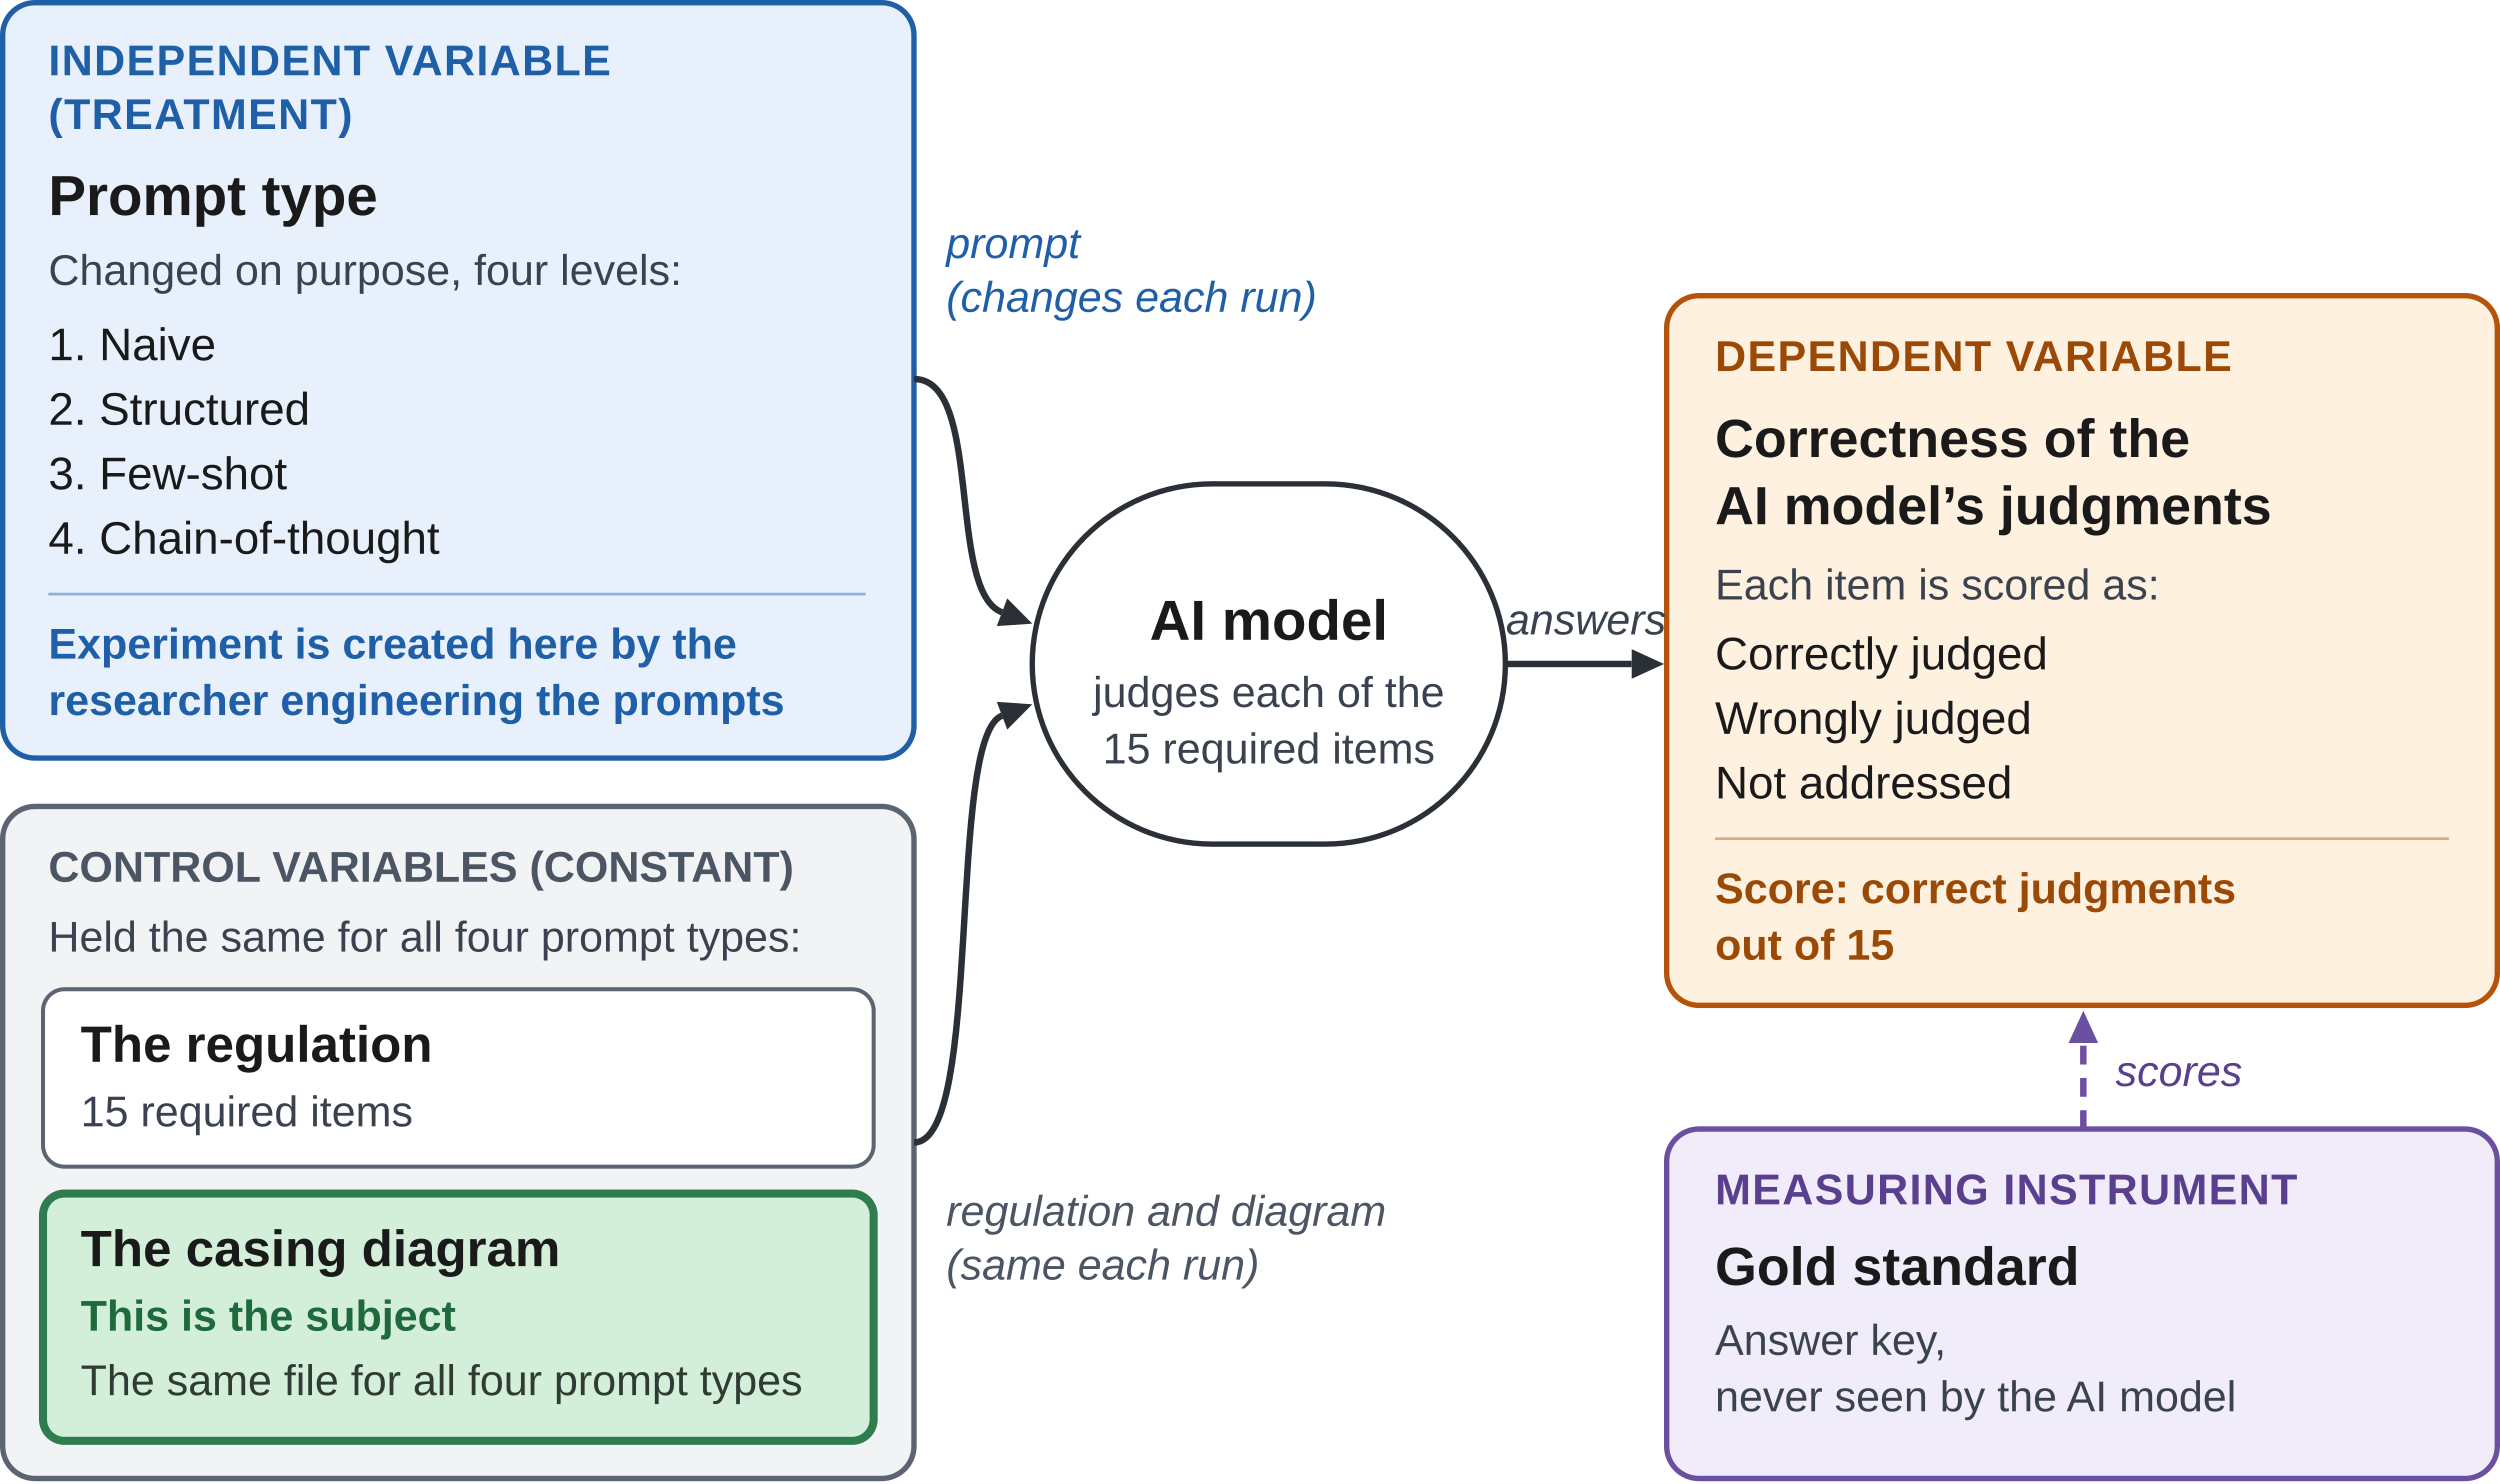
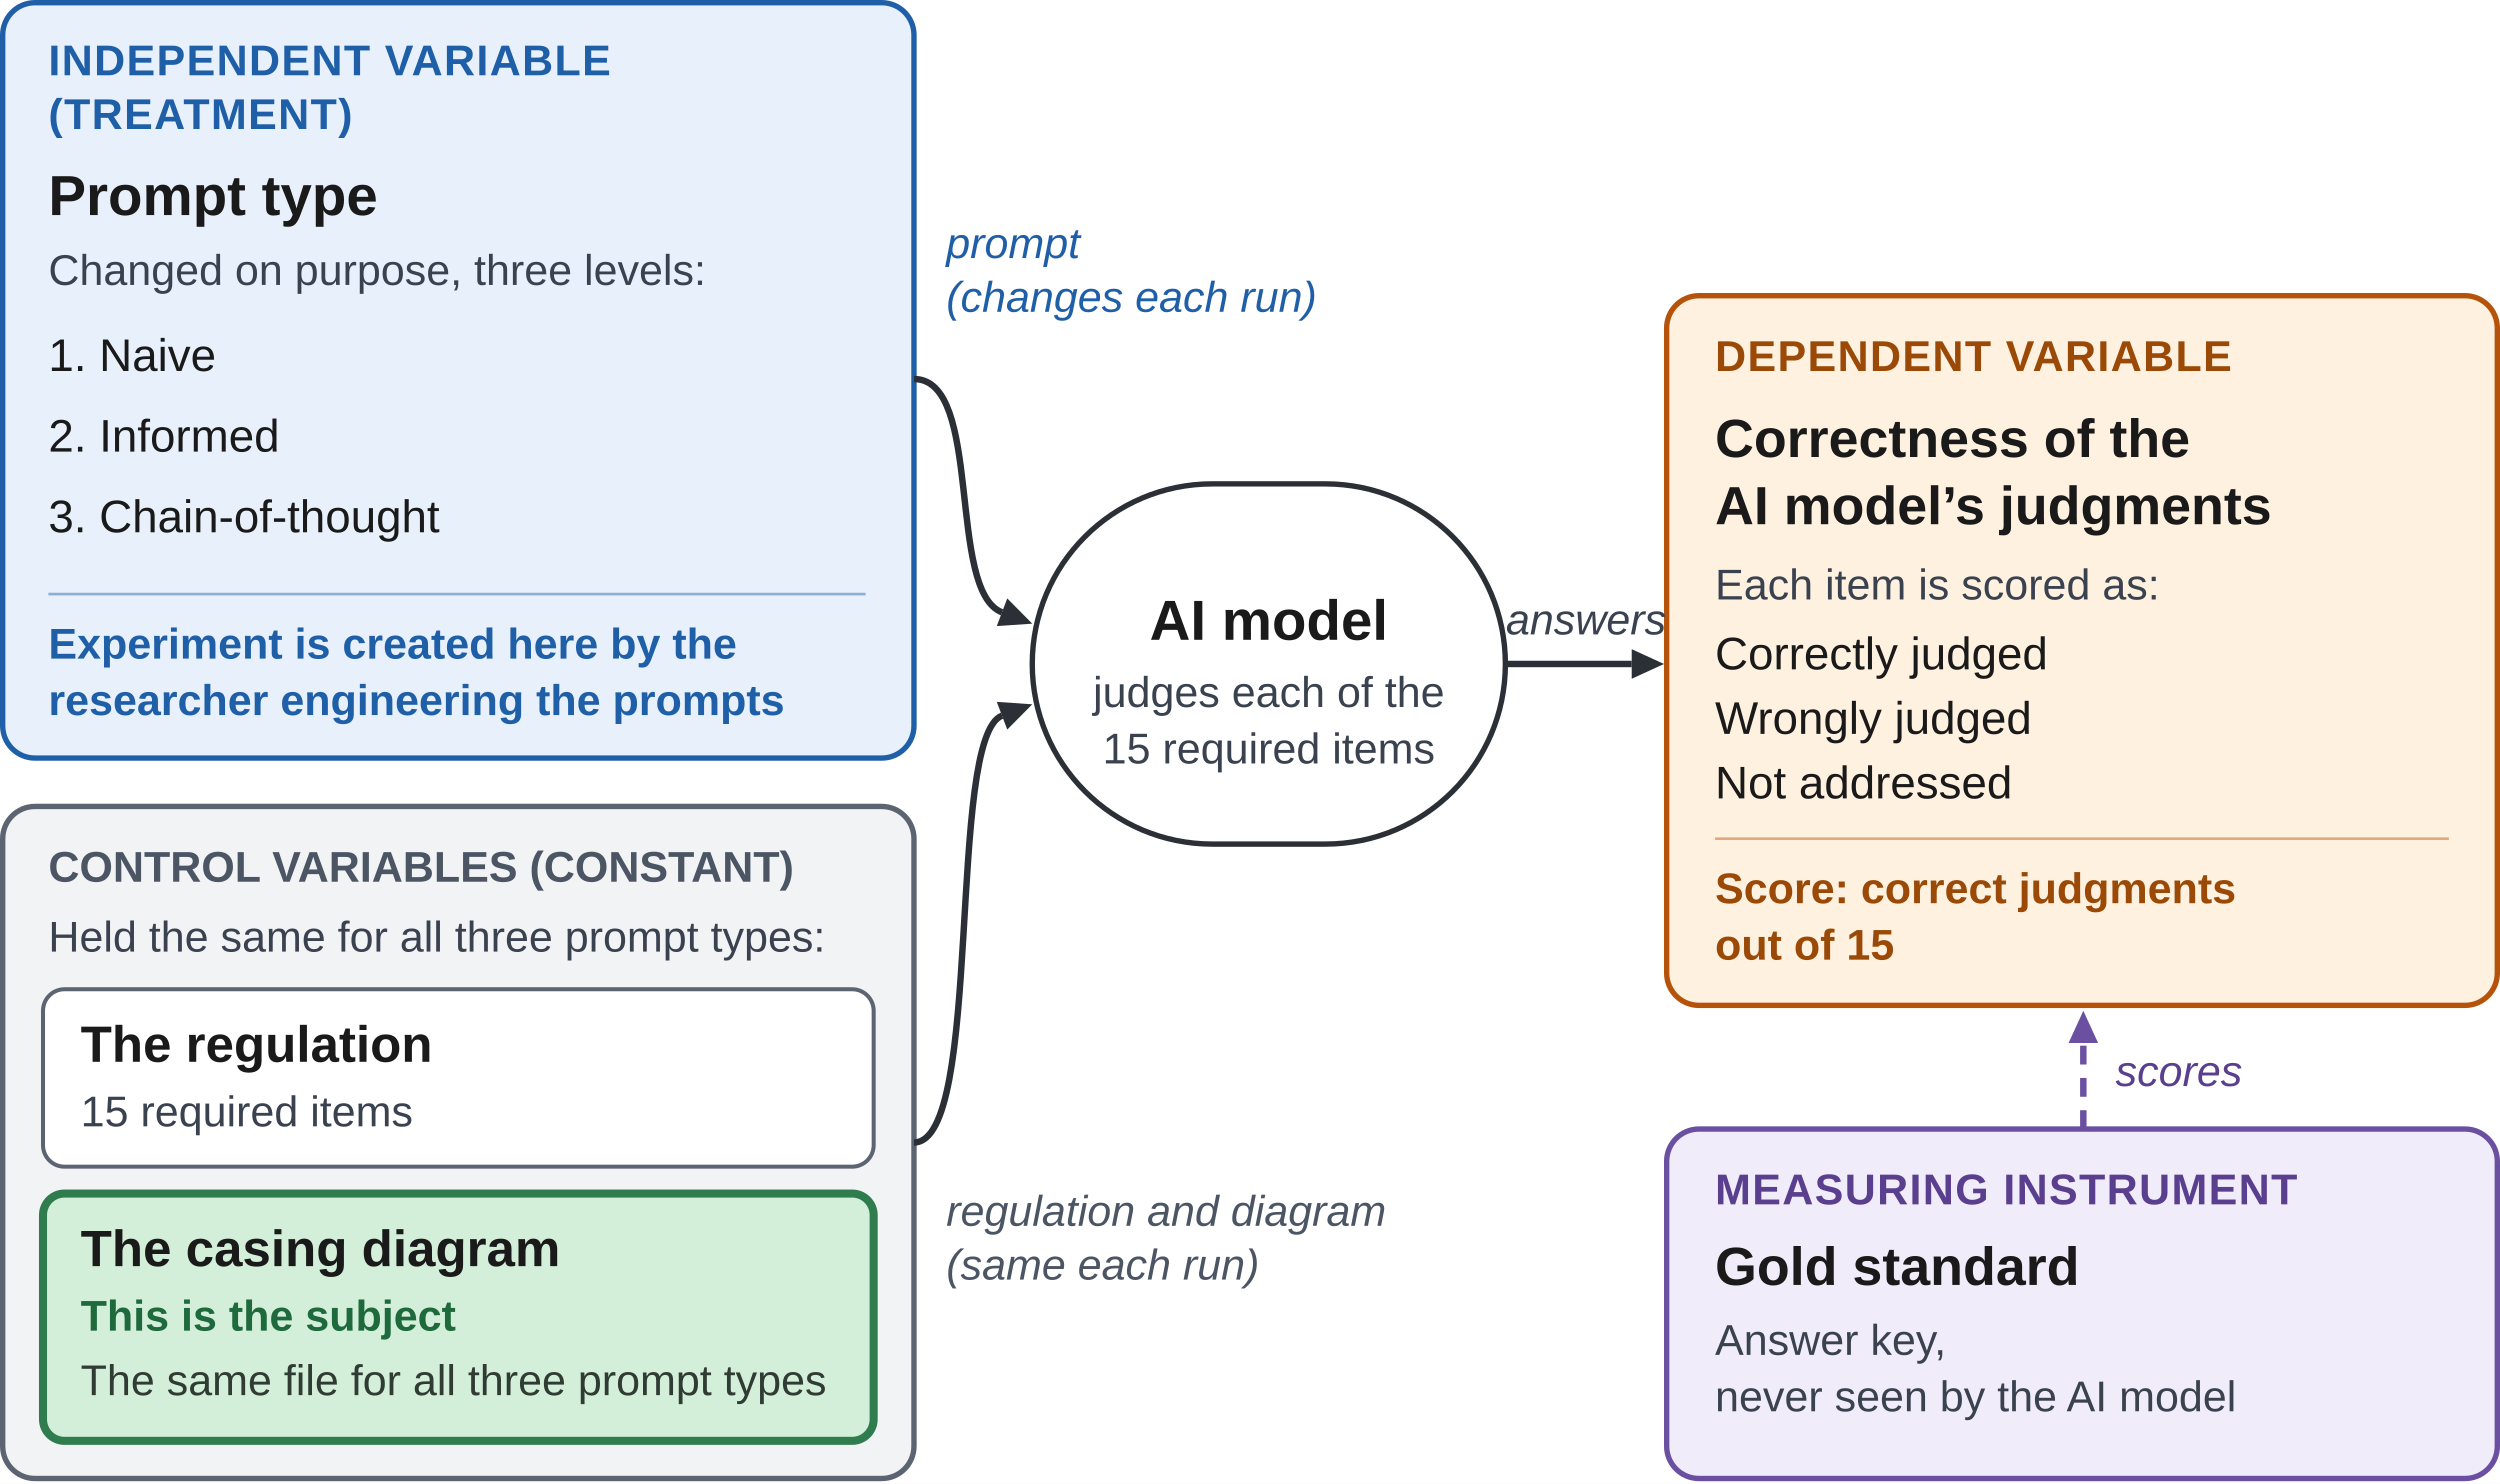
<svg xmlns="http://www.w3.org/2000/svg" viewBox="0 0 930 552" width="930" height="552" font-family="Segoe UI, Arial, Helvetica, sans-serif">
  <rect x="0" y="0" width="930" height="552" fill="#ffffff" />
  <rect x="1" y="1" width="339" height="281" rx="12" fill="#e8f1fb" stroke="#1f5fa8" stroke-width="2" />
  <text x="18" y="28" font-size="16" fill="#1f5fa8" font-weight="700" letter-spacing="0.5">INDEPENDENT VARIABLE</text>
  <text x="18" y="48" font-size="16" fill="#1f5fa8" font-weight="700" letter-spacing="0.5">(TREATMENT)</text>
  <text x="18" y="80" font-size="21" fill="#1a1a1a" font-weight="700">Prompt type</text>
-   <text x="18" y="106" font-size="16" fill="#3a4250">Changed on purpose, four levels:</text>
-   <text x="18" y="134" font-size="17" fill="#1a1a1a">1. Naive</text>
-   <text x="18" y="158" font-size="17" fill="#1a1a1a">2. Structured</text>
-   <text x="18" y="182" font-size="17" fill="#1a1a1a">3. Few-shot</text>
-   <text x="18" y="206" font-size="17" fill="#1a1a1a">4. Chain-of-thought</text>
+   <text x="18" y="106" font-size="16" fill="#3a4250">Changed on purpose, three levels:</text>
+   <text x="18" y="138" font-size="17" fill="#1a1a1a">1. Naive</text>
+   <text x="18" y="168" font-size="17" fill="#1a1a1a">2. Informed</text>
+   <text x="18" y="198" font-size="17" fill="#1a1a1a">3. Chain-of-thought</text>
  <line x1="18" y1="221" x2="322" y2="221" stroke="#1f5fa8" stroke-width="1" opacity="0.45" />
  <text x="18" y="245" font-size="16" fill="#1f5fa8" font-weight="700">Experiment is created here by the</text>
  <text x="18" y="266" font-size="16" fill="#1f5fa8" font-weight="700">researcher engineering the prompts</text>
  <rect x="1" y="300" width="339" height="250" rx="12" fill="#f1f3f5" stroke="#5b6470" stroke-width="2" />
  <text x="18" y="328" font-size="16" fill="#4b5563" font-weight="700" letter-spacing="0">CONTROL VARIABLES (CONSTANT)</text>
-   <text x="18" y="354" font-size="16" fill="#3a4250">Held the same for all four prompt types:</text>
+   <text x="18" y="354" font-size="16" fill="#3a4250">Held the same for all three prompt types:</text>
  <rect x="16" y="368" width="309" height="66" rx="8" fill="#ffffff" stroke="#5b6470" stroke-width="1.5" />
  <text x="30" y="395" font-size="19" fill="#1a1a1a" font-weight="700">The regulation</text>
  <text x="30" y="419" font-size="16" fill="#3a4250">15 required items</text>
  <rect x="16" y="444" width="309" height="92" rx="8" fill="#d3efd9" stroke="#2f7d4f" stroke-width="3" />
  <text x="30" y="471" font-size="19" fill="#1a1a1a" font-weight="700">The casing diagram</text>
  <text x="30" y="495" font-size="16" fill="#1f6a3d" font-weight="700">This is the subject</text>
-   <text x="30" y="519" font-size="16" fill="#2f3b33">The same file for all four prompt types</text>
+   <text x="30" y="519" font-size="16" fill="#2f3b33">The same file for all three prompt types</text>
  <rect x="384" y="180" width="176" height="134" rx="67" fill="#ffffff" stroke="#2b2f36" stroke-width="2" />
  <text x="472" y="238" font-size="21" fill="#1a1a1a" font-weight="700" text-anchor="middle">AI model</text>
  <text x="472" y="263" font-size="16" fill="#3a4250" text-anchor="middle">judges each of the</text>
  <text x="472" y="284" font-size="16" fill="#3a4250" text-anchor="middle">15 required items</text>
  <rect x="620" y="110" width="309" height="264" rx="12" fill="#fff1e0" stroke="#b45309" stroke-width="2" />
  <text x="638" y="138" font-size="16" fill="#9a4a06" font-weight="700" letter-spacing="0.5">DEPENDENT VARIABLE</text>
  <text x="638" y="170" font-size="20" fill="#1a1a1a" font-weight="700">Correctness of the</text>
  <text x="638" y="195" font-size="20" fill="#1a1a1a" font-weight="700">AI model’s judgments</text>
  <text x="638" y="223" font-size="16" fill="#3a4250">Each item is scored as:</text>
  <text x="638" y="249" font-size="17" fill="#1a1a1a">Correctly judged</text>
  <text x="638" y="273" font-size="17" fill="#1a1a1a">Wrongly judged</text>
  <text x="638" y="297" font-size="17" fill="#1a1a1a">Not addressed</text>
  <line x1="638" y1="312" x2="911" y2="312" stroke="#b45309" stroke-width="1" opacity="0.45" />
  <text x="638" y="336" font-size="16" fill="#9a4a06" font-weight="700">Score: correct judgments</text>
  <text x="638" y="357" font-size="16" fill="#9a4a06" font-weight="700">out of 15</text>
  <rect x="620" y="420" width="309" height="130" rx="12" fill="#f1ecf9" stroke="#6b4fa0" stroke-width="2" />
  <text x="638" y="448" font-size="16" fill="#5a3f8f" font-weight="700" letter-spacing="0.5">MEASURING INSTRUMENT</text>
  <text x="638" y="478" font-size="20" fill="#1a1a1a" font-weight="700">Gold standard</text>
  <text x="638" y="504" font-size="16" fill="#3a4250">Answer key,</text>
  <text x="638" y="525" font-size="16" fill="#3a4250">never seen by the AI model</text>
  <path d="M340 141 C 366 141, 352 220, 372.8 227.8" fill="none" stroke="#2b2f36" stroke-width="2.4" />
  <polygon points="384,232 370.8,232.9 374.7,222.6" fill="#2b2f36" />
  <text x="352" y="96" font-size="16" fill="#1f5fa8" font-style="italic">prompt</text>
  <text x="352" y="116" font-size="16" fill="#1f5fa8" font-style="italic">(changes each run)</text>
  <path d="M340 425 C 366 425, 352 274, 372.8 266.2" fill="none" stroke="#2b2f36" stroke-width="2.4" />
  <polygon points="384,262 374.7,271.4 370.8,261.1" fill="#2b2f36" />
  <text x="352" y="456" font-size="16" fill="#4b5563" font-style="italic">regulation and diagram</text>
  <text x="352" y="476" font-size="16" fill="#4b5563" font-style="italic">(same each run)</text>
  <path d="M560 247 L 607.0 247.0" fill="none" stroke="#2b2f36" stroke-width="2.4" />
  <polygon points="619,247 607.0,252.5 607.0,241.5" fill="#2b2f36" />
  <text x="590" y="236" font-size="16" fill="#3a4250" text-anchor="middle" font-style="italic">answers</text>
  <path d="M775 420 L 775.0 388.0" fill="none" stroke="#6b4fa0" stroke-width="2.4" stroke-dasharray="7 5" />
  <polygon points="775,376 780.5,388.0 769.5,388.0" fill="#6b4fa0" />
  <text x="787" y="404" font-size="16" fill="#5a3f8f" font-style="italic">scores</text>
</svg>
